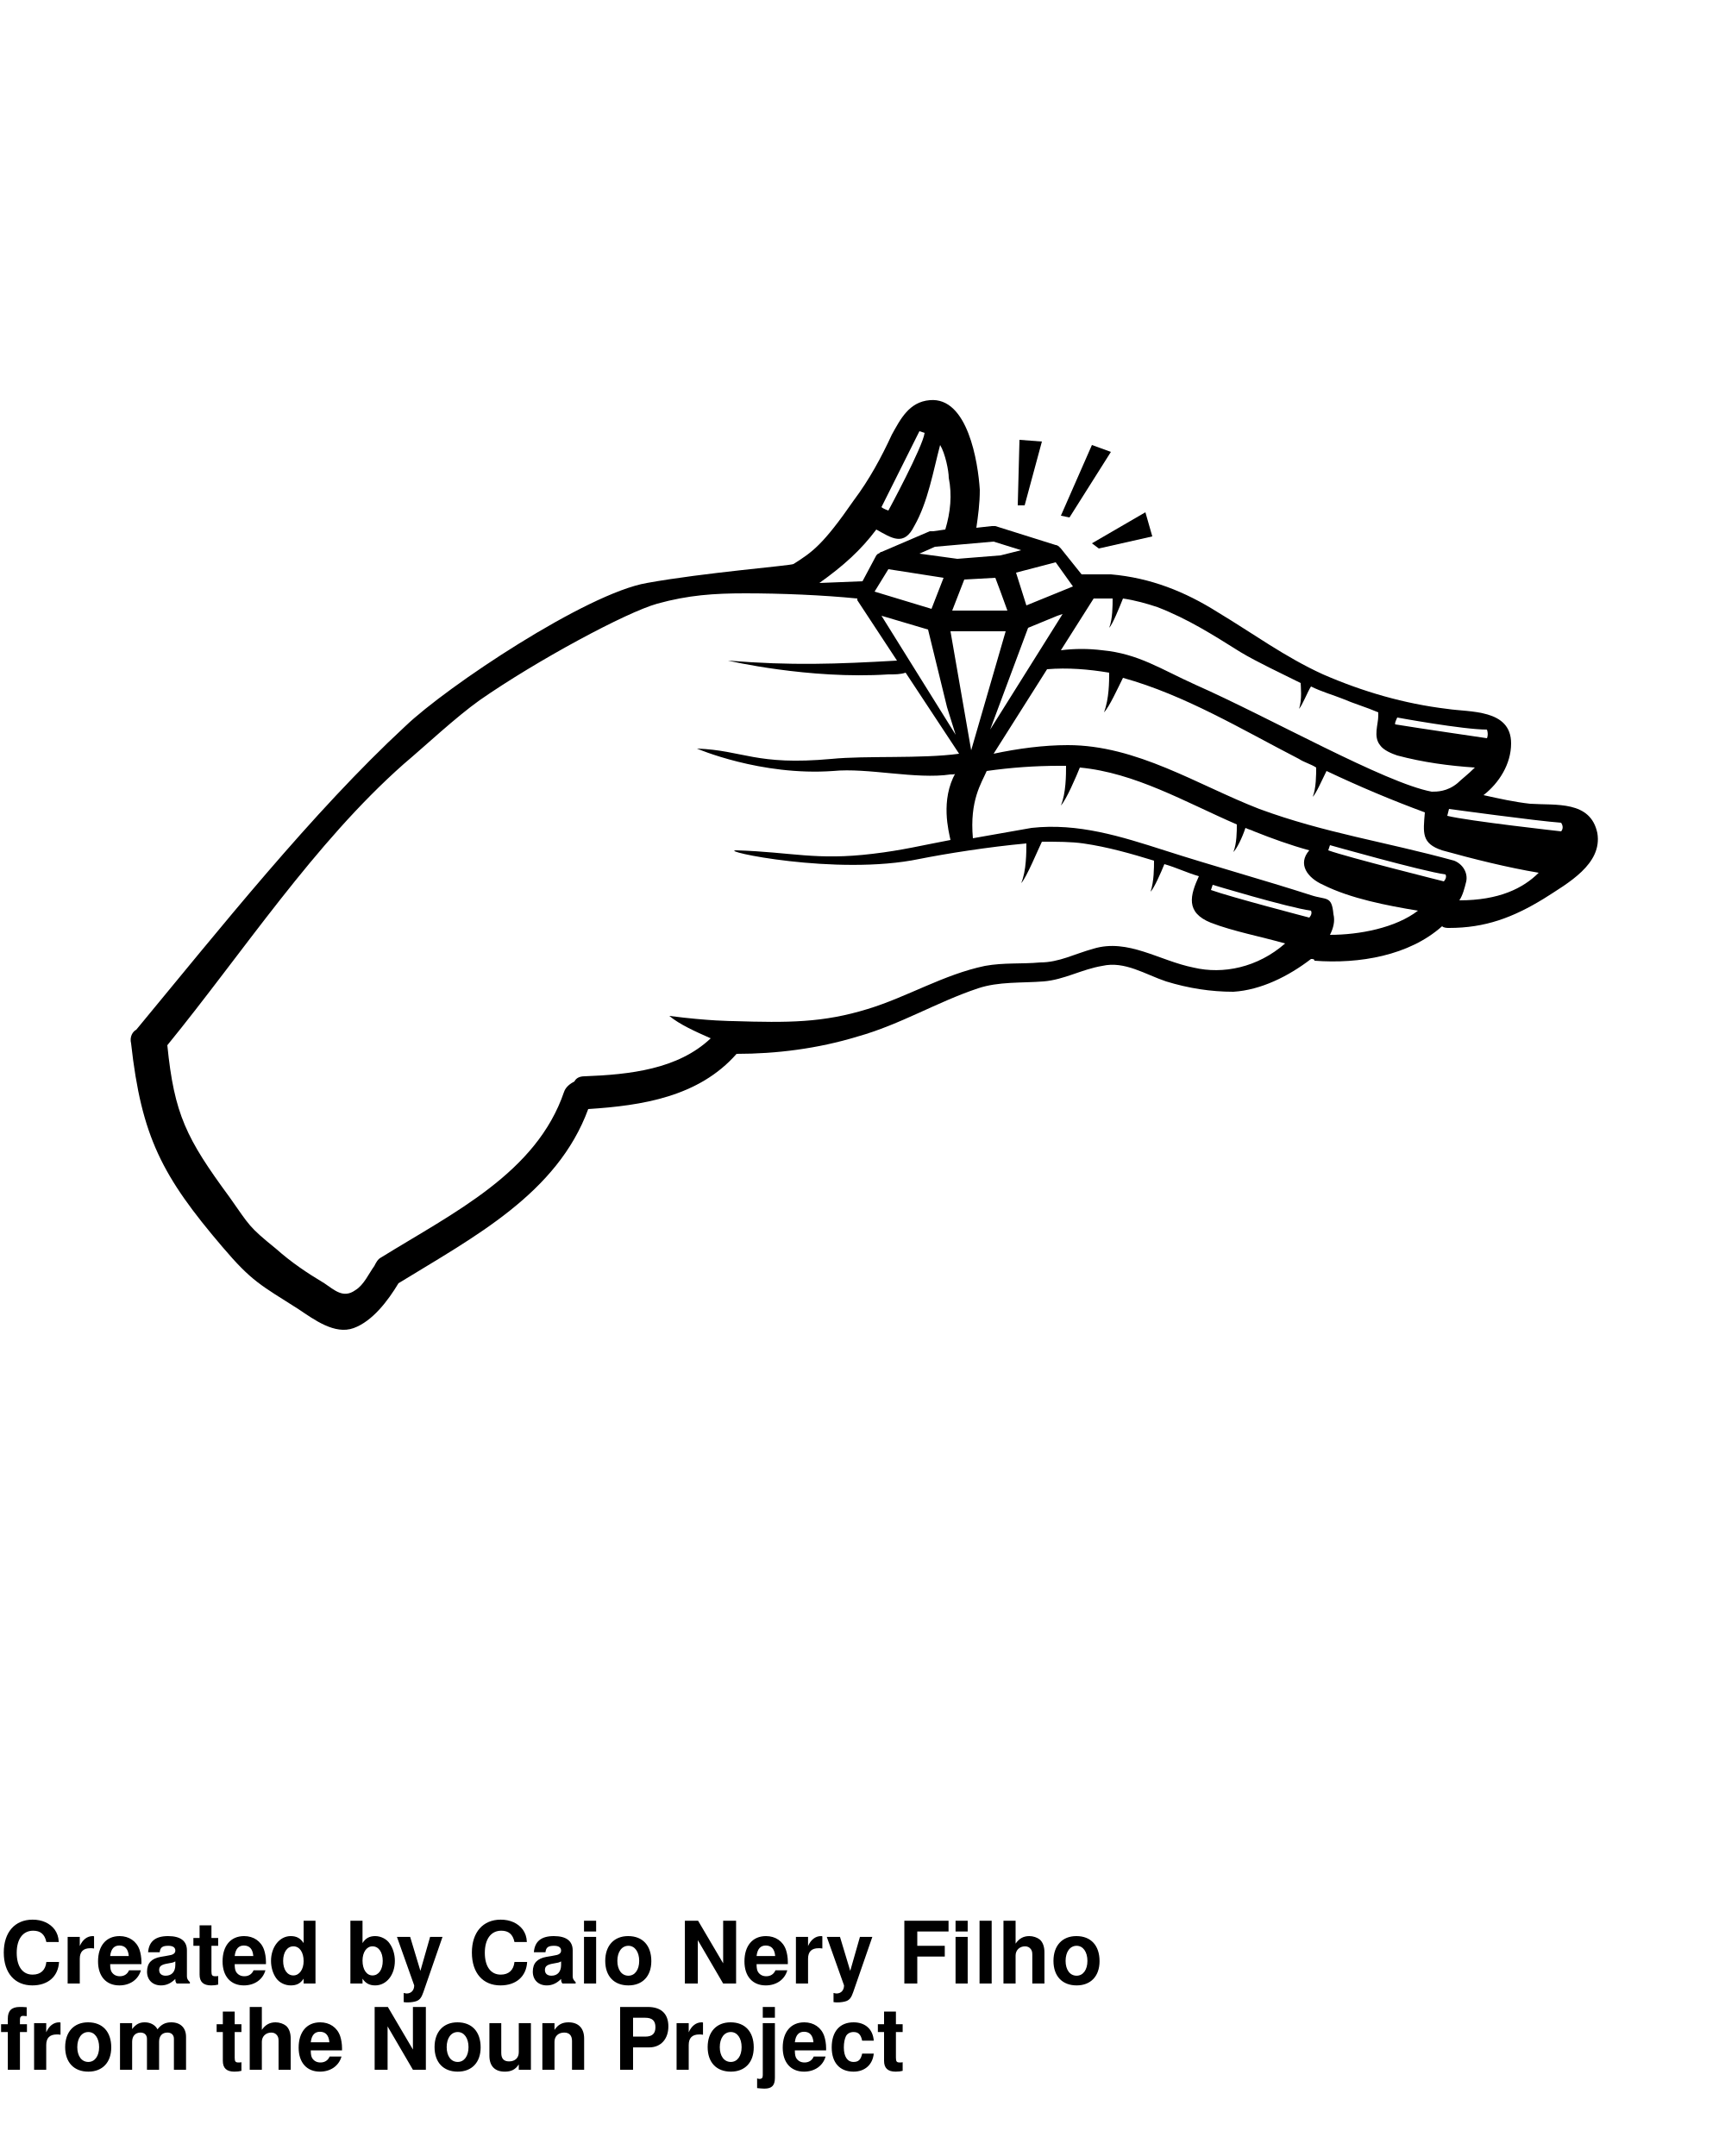
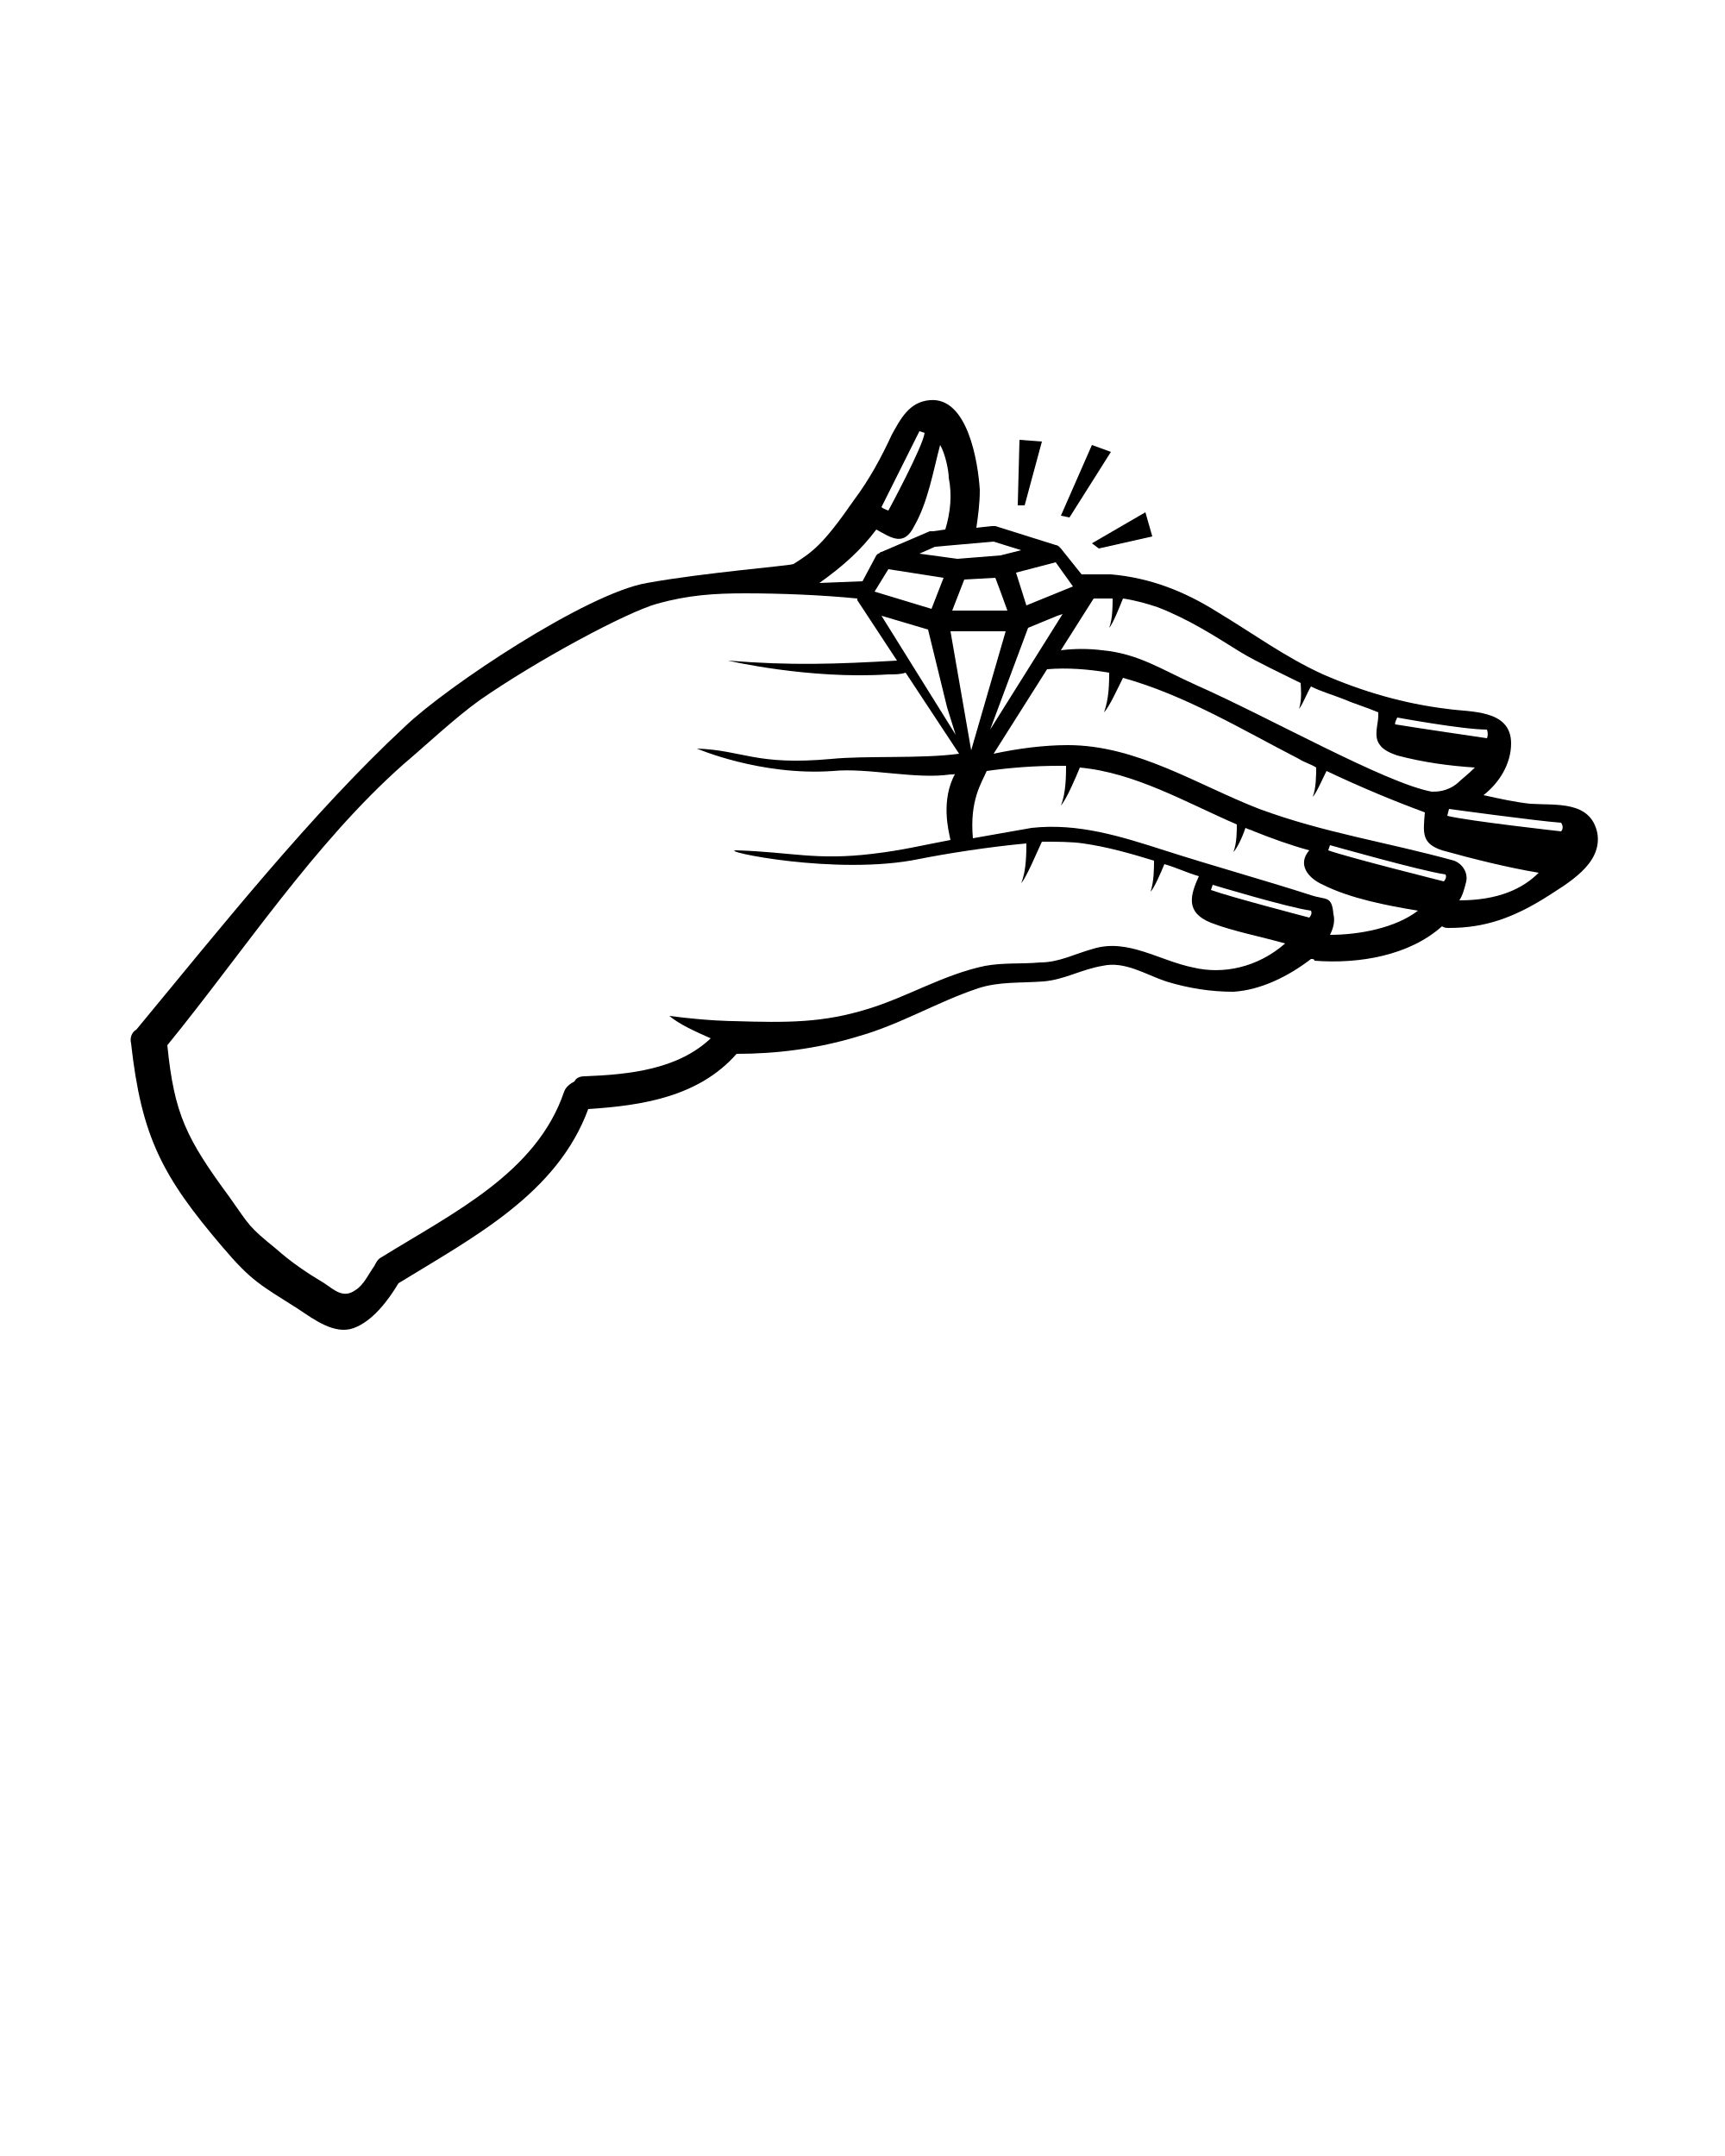
<svg xmlns="http://www.w3.org/2000/svg" version="1.1" x="0px" y="0px" viewBox="0 0 100 125" style="enable-background:new 0 0 100 100;" xml:space="preserve">
  <g>
    <polygon points="63.7,31.8 66.8,31.1 66.4,29.7 63.3,31.5  " />
    <path d="M92.6,48.3c-0.4-1.9-2.4-1.6-3.9-1.7c-0.9-0.1-1.8-0.3-2.7-0.5c0.9-0.7,1.6-1.8,1.6-3c0-2-2.4-1.8-3.7-2   c-2.5-0.3-4.9-1-7.2-2c-2.2-1-4.1-2.4-6.1-3.6c-1.9-1.2-3.9-2-6.2-2.2c-0.6,0-1.1,0-1.7,0l-1.2-1.5c0,0,0,0-0.1-0.1c0,0,0,0,0,0   c0,0-0.1-0.1-0.2-0.1c0,0,0,0,0,0l-3.5-1.1c-0.1,0-0.1,0-0.2,0l-0.9,0.1c0.1-0.7,0.2-1.4,0.2-2.2c-0.1-1.6-0.7-5.4-2.9-5.2   c-1.2,0.1-1.7,1.1-2.2,2c-0.6,1.3-1.3,2.6-2.2,3.8c-1.8,2.6-2.4,3-3.5,3.7c-0.2,0.1-5.2,0.5-8.5,1.1c-3.5,0.6-11.6,6-14,8.3   c-5.4,5-10.8,11.8-15.6,17.6c0,0,0,0,0,0c-0.2,0.1-0.4,0.4-0.3,0.8c0.6,5.4,1.8,7.7,5.3,11.8c1.7,2,2.2,2.2,4.4,3.6   c0.9,0.6,2.1,1.5,3.2,1.1c1.1-0.4,2-1.6,2.6-2.6c0,0,0,0,0,0c4.4-2.7,9.2-5.2,11-10.1c3.1-0.2,6.4-0.7,8.6-3.2c2.3,0,4.7-0.3,7-1   c2.5-0.7,4.6-2,7-2.8c1.2-0.4,2.5-0.3,3.8-0.4c1.2-0.1,2.2-0.7,3.4-0.9c1.3-0.3,2.5,0.5,3.7,0.9c1.3,0.4,2.6,0.6,3.9,0.6   c1.6-0.1,3.2-0.9,4.5-1.9c0.1,0,0.2,0,0.2,0.1c2.6,0.2,5.5-0.3,7.4-2c0.1,0.1,0.3,0.1,0.4,0.1c2.1,0,3.7-0.6,5.5-1.7   C90.9,51.2,92.9,50.1,92.6,48.3z M81,41.6c0,0,3.8,0.7,5.2,0.7c0.1,0.3,0,0.5,0,0.5s-4.1-0.6-5.3-0.8C80.8,42,81,41.6,81,41.6z    M63.4,34.7C63.4,34.7,63.4,34.7,63.4,34.7c0.4,0,0.7,0,1.1,0c0,0.4,0,1.2-0.2,1.7c0.2-0.2,0.6-1.2,0.8-1.7c0.7,0.1,1.4,0.3,2,0.5   c1.8,0.7,3.2,1.6,4.8,2.6c1,0.6,2.3,1.2,3.5,1.8c0,0.1,0.1,1-0.1,1.5c0.2-0.2,0.5-1,0.7-1.3c0.6,0.3,1.3,0.5,1.8,0.7   c0.7,0.3,1.4,0.5,2.1,0.8c0,0.1,0,0.1,0,0.2c0,0.5-0.3,1.2,0.1,1.7c0.2,0.3,0.7,0.5,1,0.6c1.5,0.4,3,0.6,4.5,0.7   c-0.4,0.4-0.8,0.7-1,0.9c-0.6,0.5-1.2,0.5-1.5,0.5c-2.7-0.5-9.4-4.3-13.7-6.2c-2-0.9-3.3-1.8-5.4-2c-0.8-0.1-1.6-0.1-2.4,0   L63.4,34.7z M53.8,36.5l1.1,4.5l0.5,1.6l-4.3-6.9L53.8,36.5z M50.7,34.3l0.8-1.3l3.2,0.5L54,35.3L50.7,34.3z M55.1,36.6l3.2,0   l-2,6.9L55.1,36.6z M55.2,35.4l0.7-1.8l1.8-0.1l0.3,0.8l0.4,1.1l-0.7,0L55.2,35.4z M59.6,36.4l1.7-0.7l0.3-0.1l-4.2,6.7L59.6,36.4z    M62.2,34l-2.7,1.1l-0.6-1.9l2.3-0.6L62.2,34z M57.6,31.4l1.6,0.5L58,32.2l-2.5,0.2l-2.2-0.3l0.9-0.4L57.6,31.4z M53.3,25   c0,0,0.3,0.1,0.3,0.1c-0.1,0.8-2.1,4.5-2.1,4.5s-0.3-0.1-0.4-0.2L53.3,25z M50.8,30.7c0.9,0.5,1.6,1,2.2-0.2   c0.8-1.4,1.1-3.2,1.5-4.7c0.3,0.5,0.5,1.5,0.5,1.9c0.2,1,0.1,2-0.2,3l-0.7,0.1c-0.1,0-0.1,0-0.2,0L51.1,32c0,0,0,0,0,0   c-0.1,0-0.1,0.1-0.2,0.1c0,0,0,0,0,0c0,0-0.1,0.1-0.1,0.1L50,33.7l-2.5,0.1C48.9,32.8,49.9,31.9,50.8,30.7z M69.2,56.1   c-2-0.4-3.8-1.7-5.8-1.1c-1.1,0.3-2,0.8-3.1,0.8c-1.1,0.1-2.1,0-3.2,0.2c-2.4,0.5-4.5,1.8-6.8,2.5c-2.6,0.8-4.6,0.8-7.8,0.7   c0,0,0,0,0,0s-1.4,0-3.7-0.3c0.6,0.5,1.5,0.9,2.4,1.3c-1.9,1.8-4.7,2.1-7.3,2.2c-0.3,0-0.5,0.1-0.6,0.3c-0.2,0.1-0.5,0.3-0.6,0.6   c-1.6,4.7-6.4,7-10.6,9.6c-0.2,0.1-0.3,0.3-0.4,0.5c0,0,0,0,0,0c-0.3,0.4-0.6,1.1-1.1,1.4c-0.7,0.5-1.2,0-1.8-0.4   c-1-0.6-1.9-1.2-2.8-2c-1.6-1.3-1.5-1.3-2.7-3c-2.5-3.4-3.2-4.8-3.6-8.8c4.4-5.4,8.5-11.7,13.7-16.3c1.3-1.1,3-2.7,4.4-3.7   c3.3-2.3,8.5-5.1,10.3-5.6c1.8-0.5,3.3-0.6,5.1-0.6c2.1,0,4.5,0.1,6.5,0.3c0,0,0,0,0,0c0,0,0,0,0,0c0,0,0,0,0,0c0,0,0,0.1,0,0.1   l2.3,3.5c-3.5,0.2-6.1,0.3-9.8,0c0,0,4.7,1.1,9.3,0.8c0.4,0,0.7,0,1-0.1l3.1,4.7c-2.2,0.3-5.4,0.1-7.4,0.3   c-4.4,0.4-5.1-0.5-7.8-0.6c0,0,3.7,1.6,7.9,1.3c2-0.2,4.8,0.5,6.8,0.2c0.2,0,0.3,0,0.3-0.1c-0.9,1.6-0.4,3.4-0.3,3.9   c-1.6,0.3-2.8,0.6-4.5,0.8c-3.3,0.4-4.7-0.1-7.9-0.2c-1.2,0,5.8,1.5,10.6,0.5c1.5-0.3,4-0.7,6.2-0.9c0,0.5,0,1.6-0.3,2.3   c0.3-0.3,1-2,1.2-2.4c0.9,0,1.7,0,2.4,0.1c1.4,0.2,2.8,0.6,4.1,1c0,0.4,0,1.2-0.2,1.8c0.2-0.2,0.6-1.1,0.8-1.6   c0.7,0.2,1.3,0.5,2,0.7c0,0,0,0,0,0c-0.5,1.1-0.8,2.1,0.7,2.7c1.3,0.5,2.9,0.8,4.3,1.2C72.9,56.1,70.9,56.5,69.2,56.1z M75.9,53.2   c0,0-4.6-1.2-5.7-1.6c0,0,0.1-0.3,0.1-0.3s4.3,1.3,5.7,1.5C76.1,53,75.9,53.2,75.9,53.2z M77.1,54.2c0.2-0.4,0.3-0.8,0.2-1.2   c-0.1-1.1-0.4-0.8-1.3-1.1c-2.8-0.9-5.7-1.7-8.5-2.6c-2.5-0.8-5-1.6-7.7-1.3c-1.1,0.2-2.3,0.4-3.4,0.6c-0.2-2.2,0.5-3.2,0.8-3.9   c1.4-0.2,2.8-0.3,4.2-0.3c0.1,0,0.3,0,0.4,0c0,0.5,0,1.6-0.3,2.3c0.3-0.3,0.9-1.7,1.1-2.2c3.2,0.3,6.1,2,9.1,3.3   c0,0.4,0,1.1-0.2,1.6c0.2-0.2,0.5-0.8,0.7-1.4c0.2,0.1,0.3,0.1,0.5,0.2c1,0.4,2.1,0.8,3.2,1.1c-0.7,0.8-0.1,1.6,0.8,2   c1.6,0.8,3.7,1.2,5.5,1.5C80.9,53.8,78.8,54.2,77.1,54.2z M83.7,51.1c0,0-5.6-1.4-6.7-1.8c0,0,0.1-0.3,0.1-0.3s5.3,1.5,6.7,1.7   C83.9,50.9,83.7,51.1,83.7,51.1z M84.6,52.2c0.2-0.3,0.3-0.7,0.4-1.1c0.1-0.5-0.2-1-0.7-1.2c-4-1.1-7.5-1.6-11.3-3   c-3.6-1.4-7.1-3.7-11.1-3.7c-1.4,0-2.9,0.2-4.3,0.5l3.1-4.9c1.2-0.1,2.4,0,3.6,0.2c0,0.5,0,1.5-0.3,2.3c0.3-0.3,0.8-1.4,1.1-2   c3.6,1,6.9,3,10.2,4.7c0.3,0.2,0.7,0.3,1,0.5c0,0.4,0,1.2-0.2,1.7c0.2-0.2,0.5-0.9,0.8-1.5c1.9,0.9,3.8,1.7,5.7,2.4   c-0.1,1.2-0.2,1.8,1,2.2c1.8,0.5,3.8,1,5.6,1.3C88.3,51.5,86.9,52.2,84.6,52.2z M90.5,48.2c0,0-5.4-0.6-6.6-0.9   c0,0,0.1-0.4,0.1-0.4s5.1,0.7,6.5,0.8C90.7,48,90.5,48.2,90.5,48.2z" />
    <polygon points="60.4,25.6 59.1,25.5 59,29.3 59.4,29.3  " />
    <polygon points="64.4,26.2 63.3,25.8 61.5,29.9 62,30  " />
  </g>
-   <text x="0" y="115" fill="#000000" font-size="5px" font-weight="bold" font-family="'Helvetica Neue', Helvetica, Arial-Unicode, Arial, Sans-serif">Created by Caio Nery Filho</text>
-   <text x="0" y="120" fill="#000000" font-size="5px" font-weight="bold" font-family="'Helvetica Neue', Helvetica, Arial-Unicode, Arial, Sans-serif">from the Noun Project</text>
</svg>
